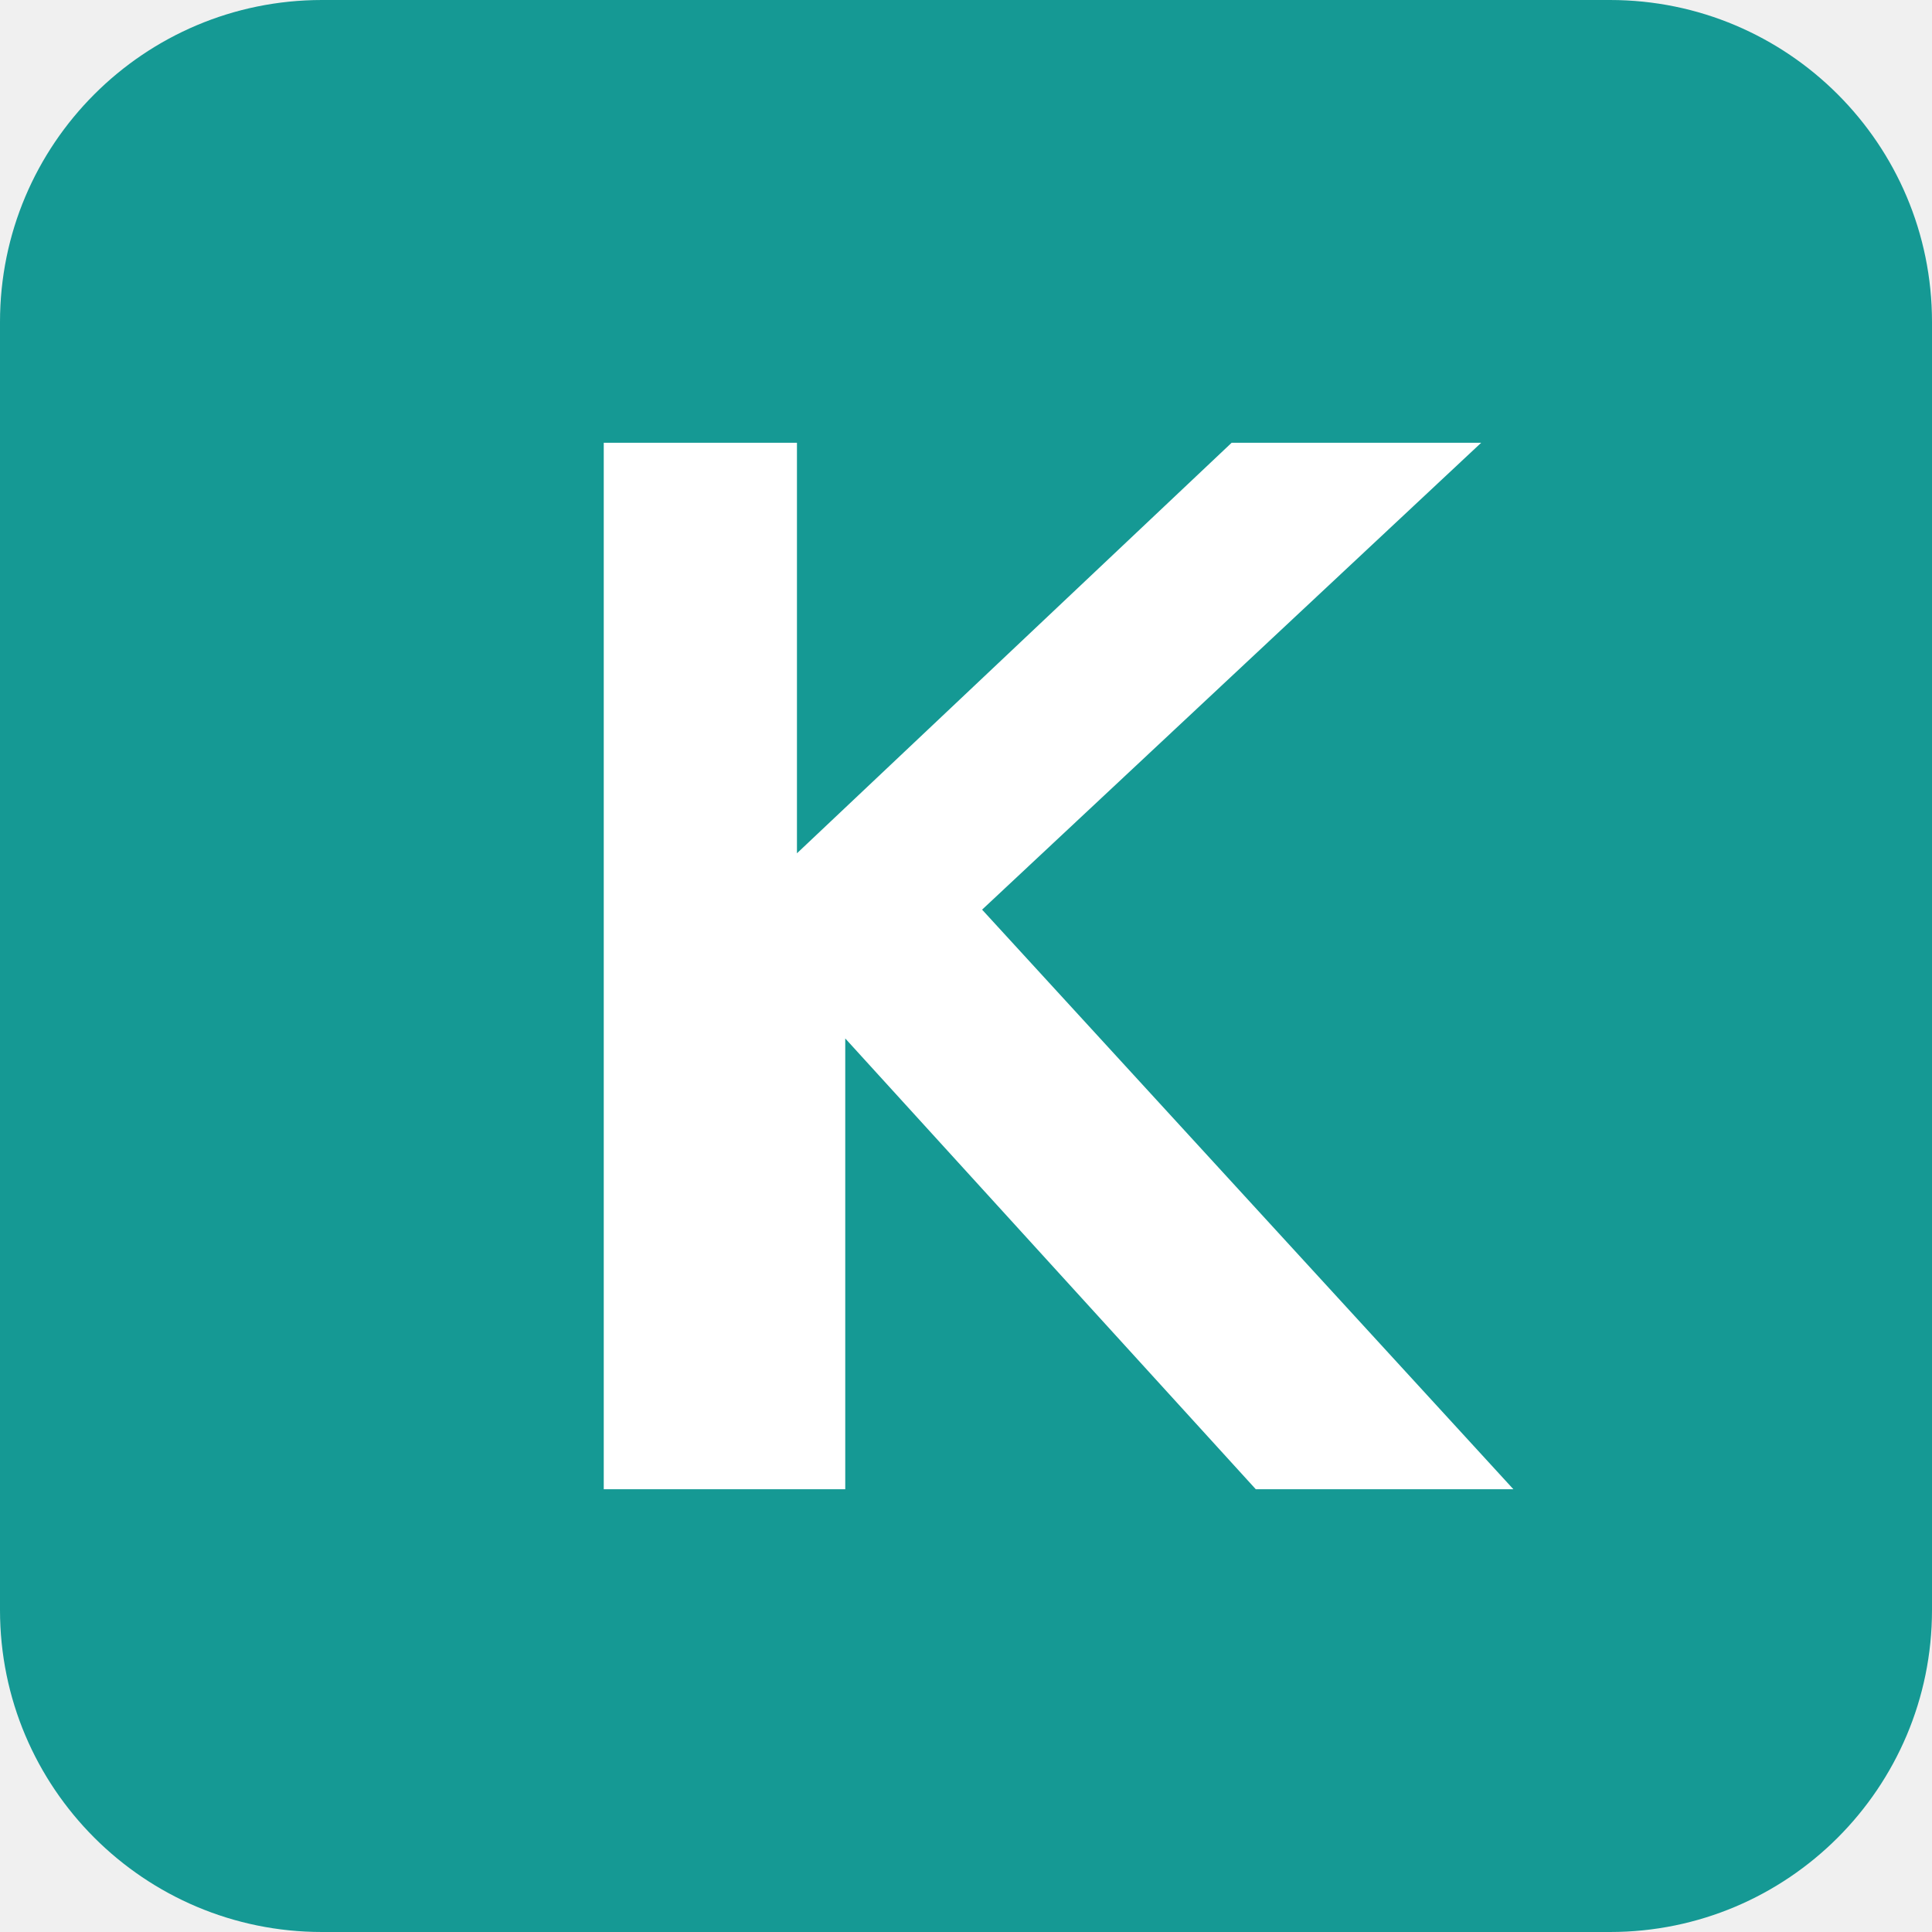
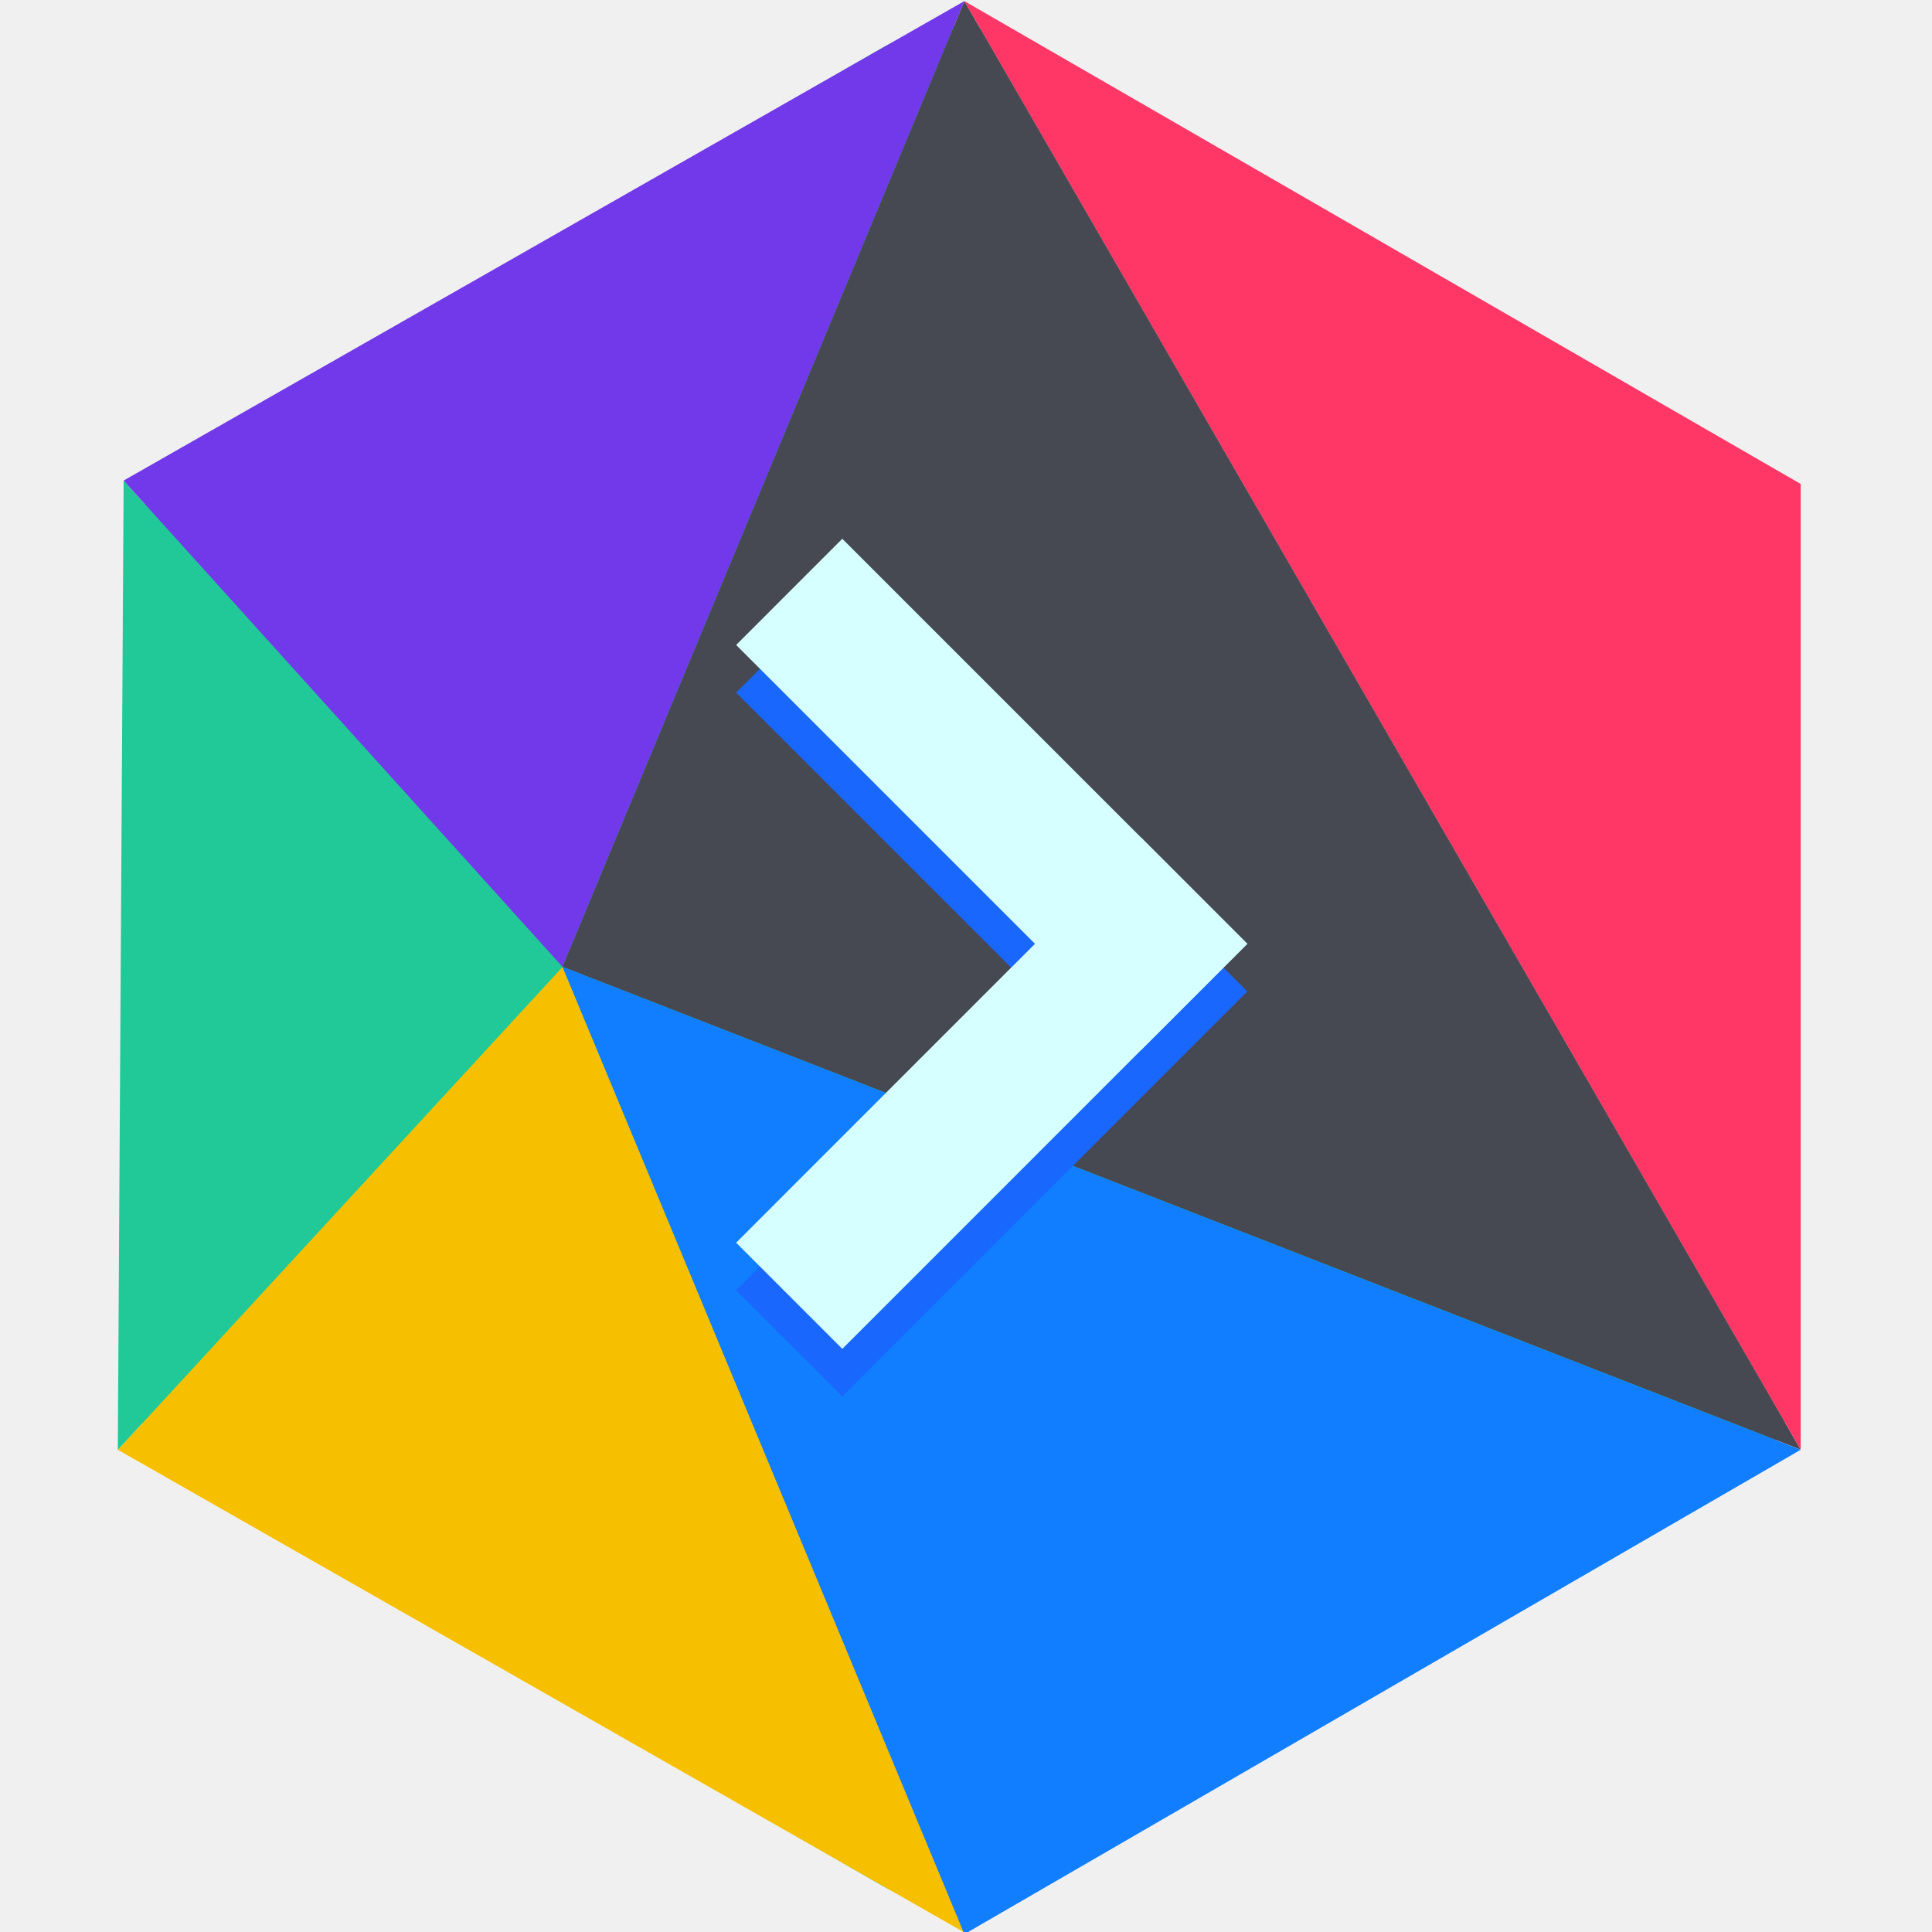
- <svg xmlns="http://www.w3.org/2000/svg" viewBox="0 0 24 24" width="24" height="24">
-   <rect width="24" height="24" rx="4" fill="#159994" />
-   <path fill="#fff" d="M7.5 5.5h2.4v5.1l5.4-5.1h3.1l-6.2 5.8 6.6 7.2h-3.2l-5.1-5.6v5.6H7.5z" />
+ <svg xmlns="http://www.w3.org/2000/svg" width="40" height="40" viewBox="0 0 36 41" fillRule="evenodd" clip-rule="evenodd" stroke-linejoin="round" stroke-miterlimit="2" class="h-12 lg:h-8 lg:mr-2 mb-5 lg:mb-0">
+   <path d="M16.19 1.034a3.508 3.508 0 0 1 3.501 0L33.936 9.26a3.505 3.505 0 0 1 1.751 3.032v16.451c0 1.25-.668 2.406-1.751 3.032L19.691 40a3.508 3.508 0 0 1-3.501 0 66030.71 66030.71 0 0 0-14.246-8.225 3.507 3.507 0 0 1-1.75-3.032V12.292c0-1.249.668-2.407 1.75-3.032L16.19 1.034z" fill="#20c997" />
+   <path d="m0 30.766 9.437-10.249 8.529 20.493L0 30.766z" fill="#F6C000" />
+   <path d="M9.437 20.517.124 10.198 0 30.766l9.437-10.249z" fill="#20c997" />
+   <path d="M9.437 20.517 17.966.023.124 10.198l9.313 10.32v-.001z" fill="#7239EA" />
+   <path d="m17.966.023 17.747 30.741L9.437 20.517" fill="#464852" />
+   <path d="m17.966 41.045 17.747-10.279L9.437 20.517l8.529 20.528z" fill="#107EFF" />
+   <path d="M35.713 30.764V10.27L17.966.023l17.747 30.741z" fill="#FF3767" />
+   <path d="m15.375 12.445 8.595 8.595-8.595 8.596-2.253-2.253 6.342-6.343-6.342-6.342 2.253-2.253z" fill="#1a67fd" fillOpacity="0.5" />
+   <path d="m23.97 20.03-2.253-2.254-8.595 8.596 2.253 2.253 8.595-8.596v.001z" fill="#d6ffff" />
+   <path d="m15.375 11.434-2.253 2.253 8.595 8.595 2.253-2.253-8.595-8.595z" fill="#d6ffff" />
</svg>
